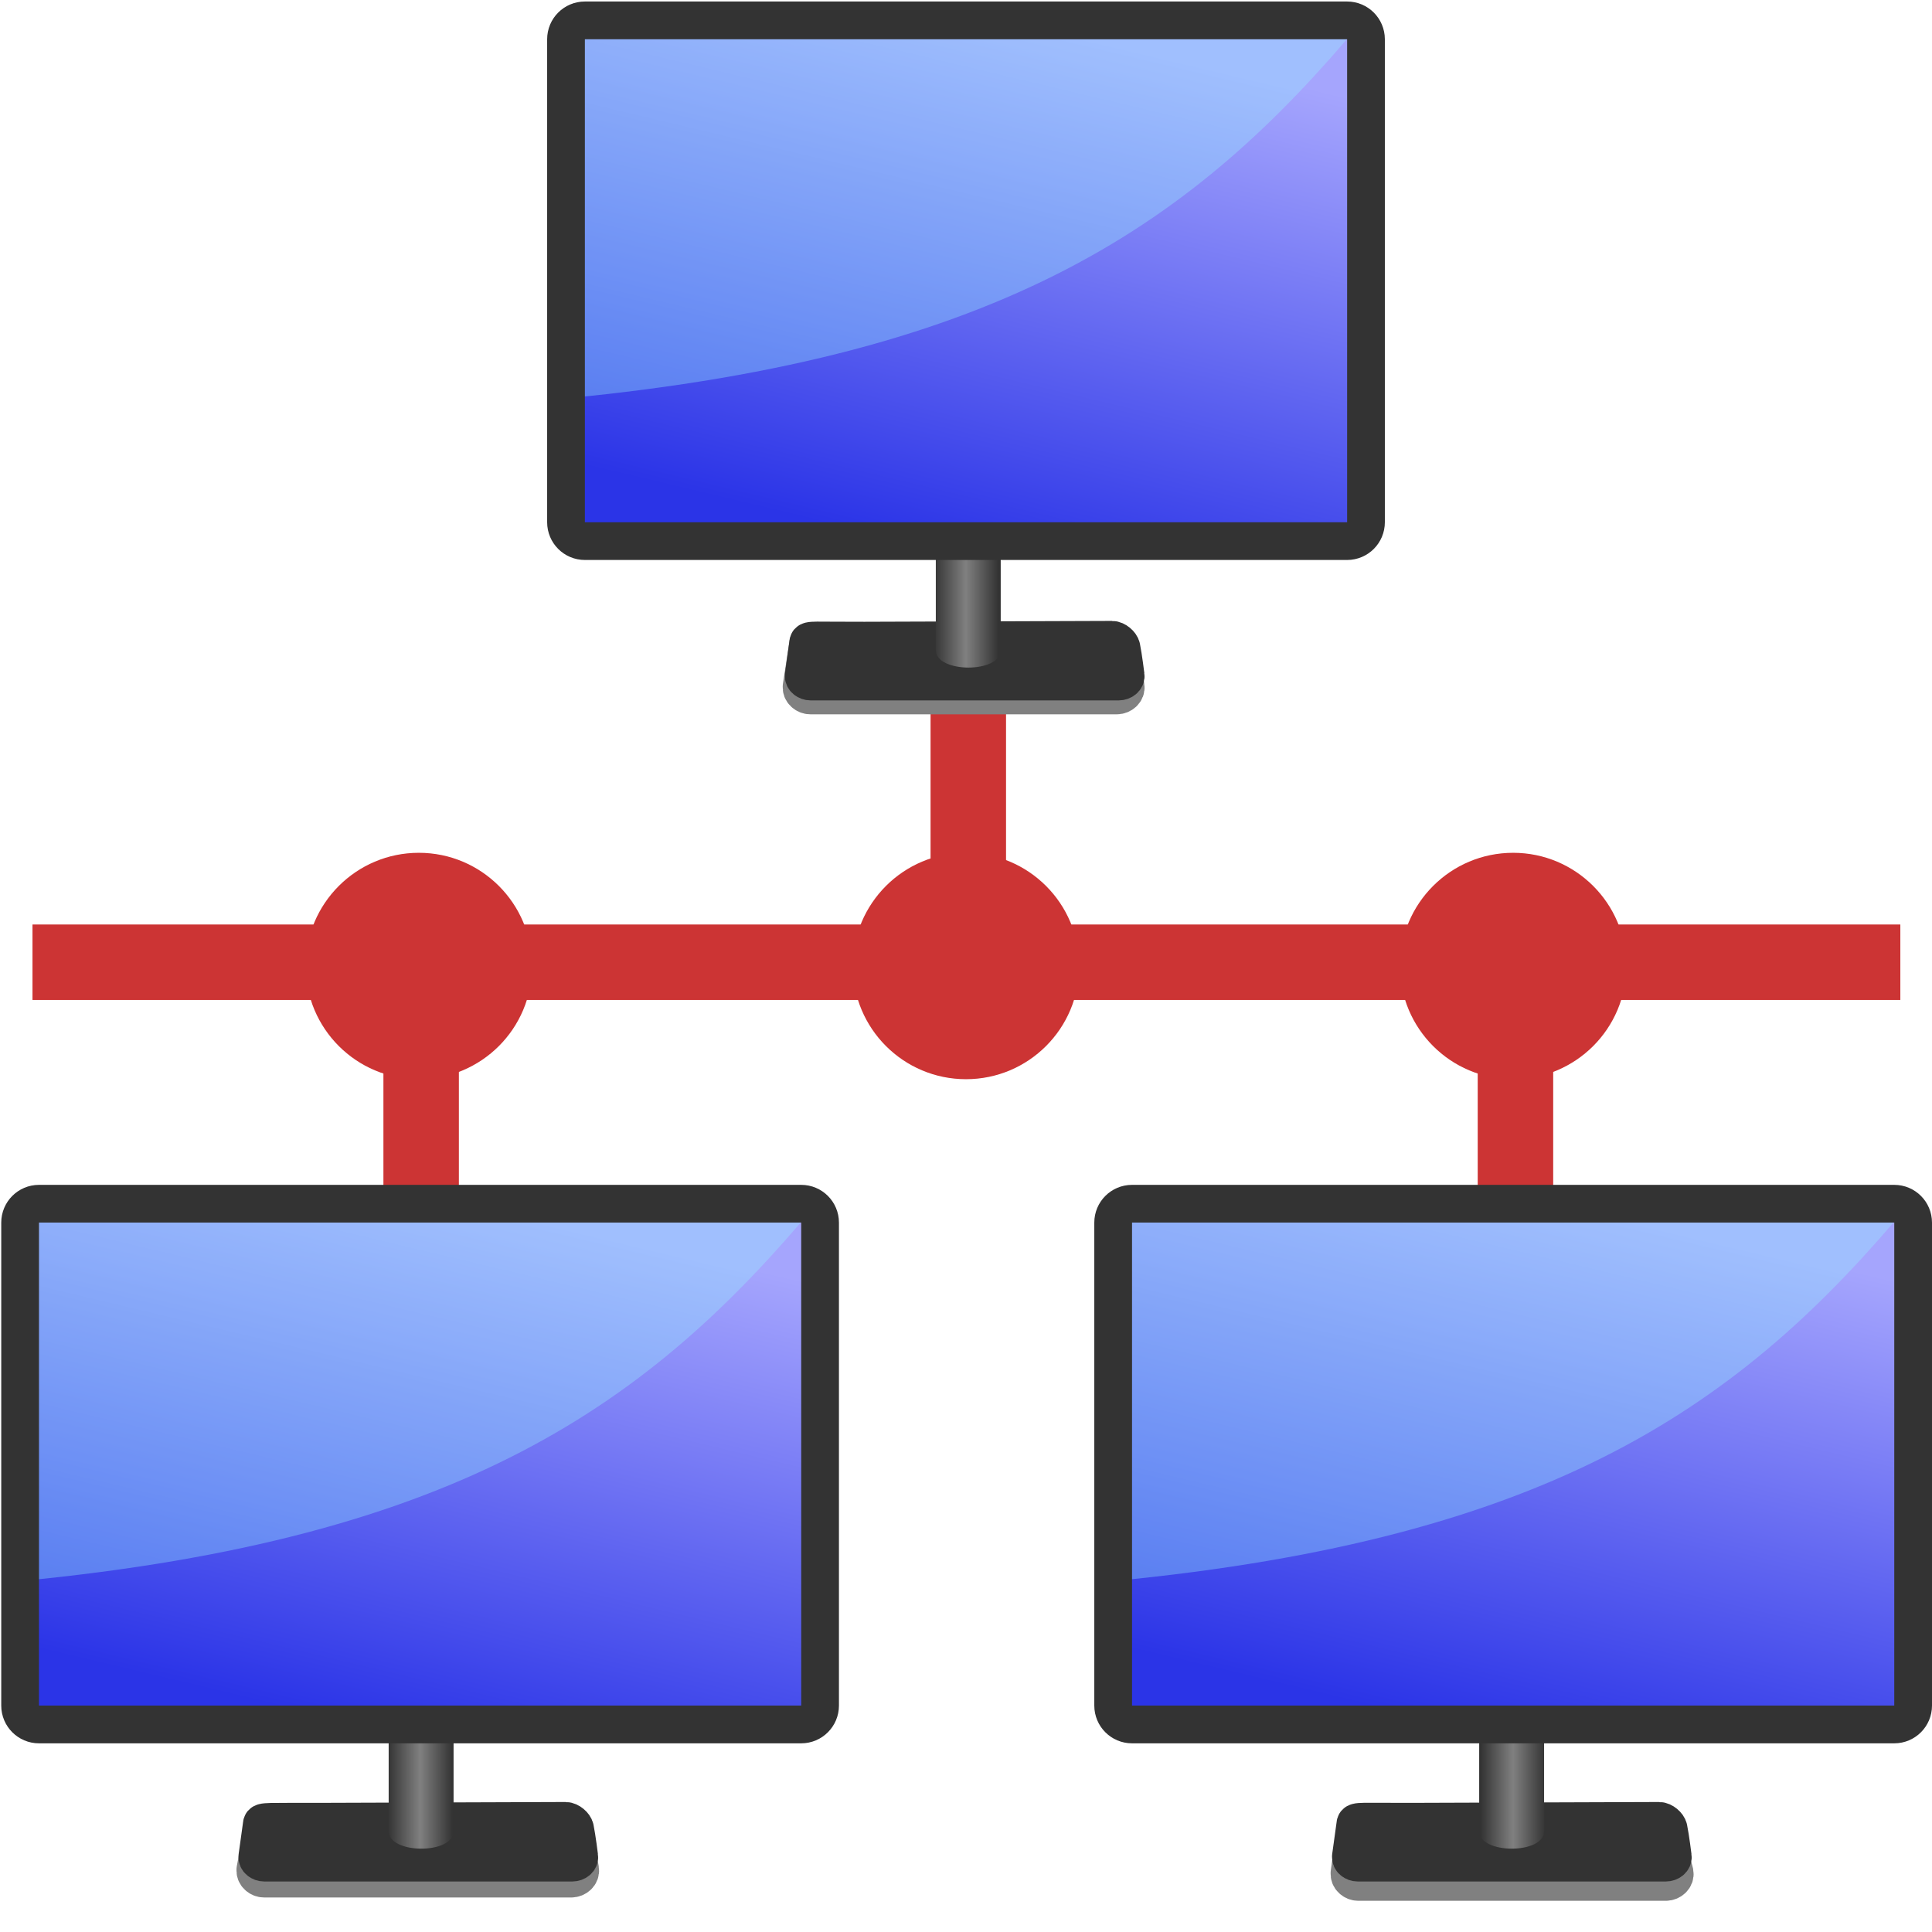
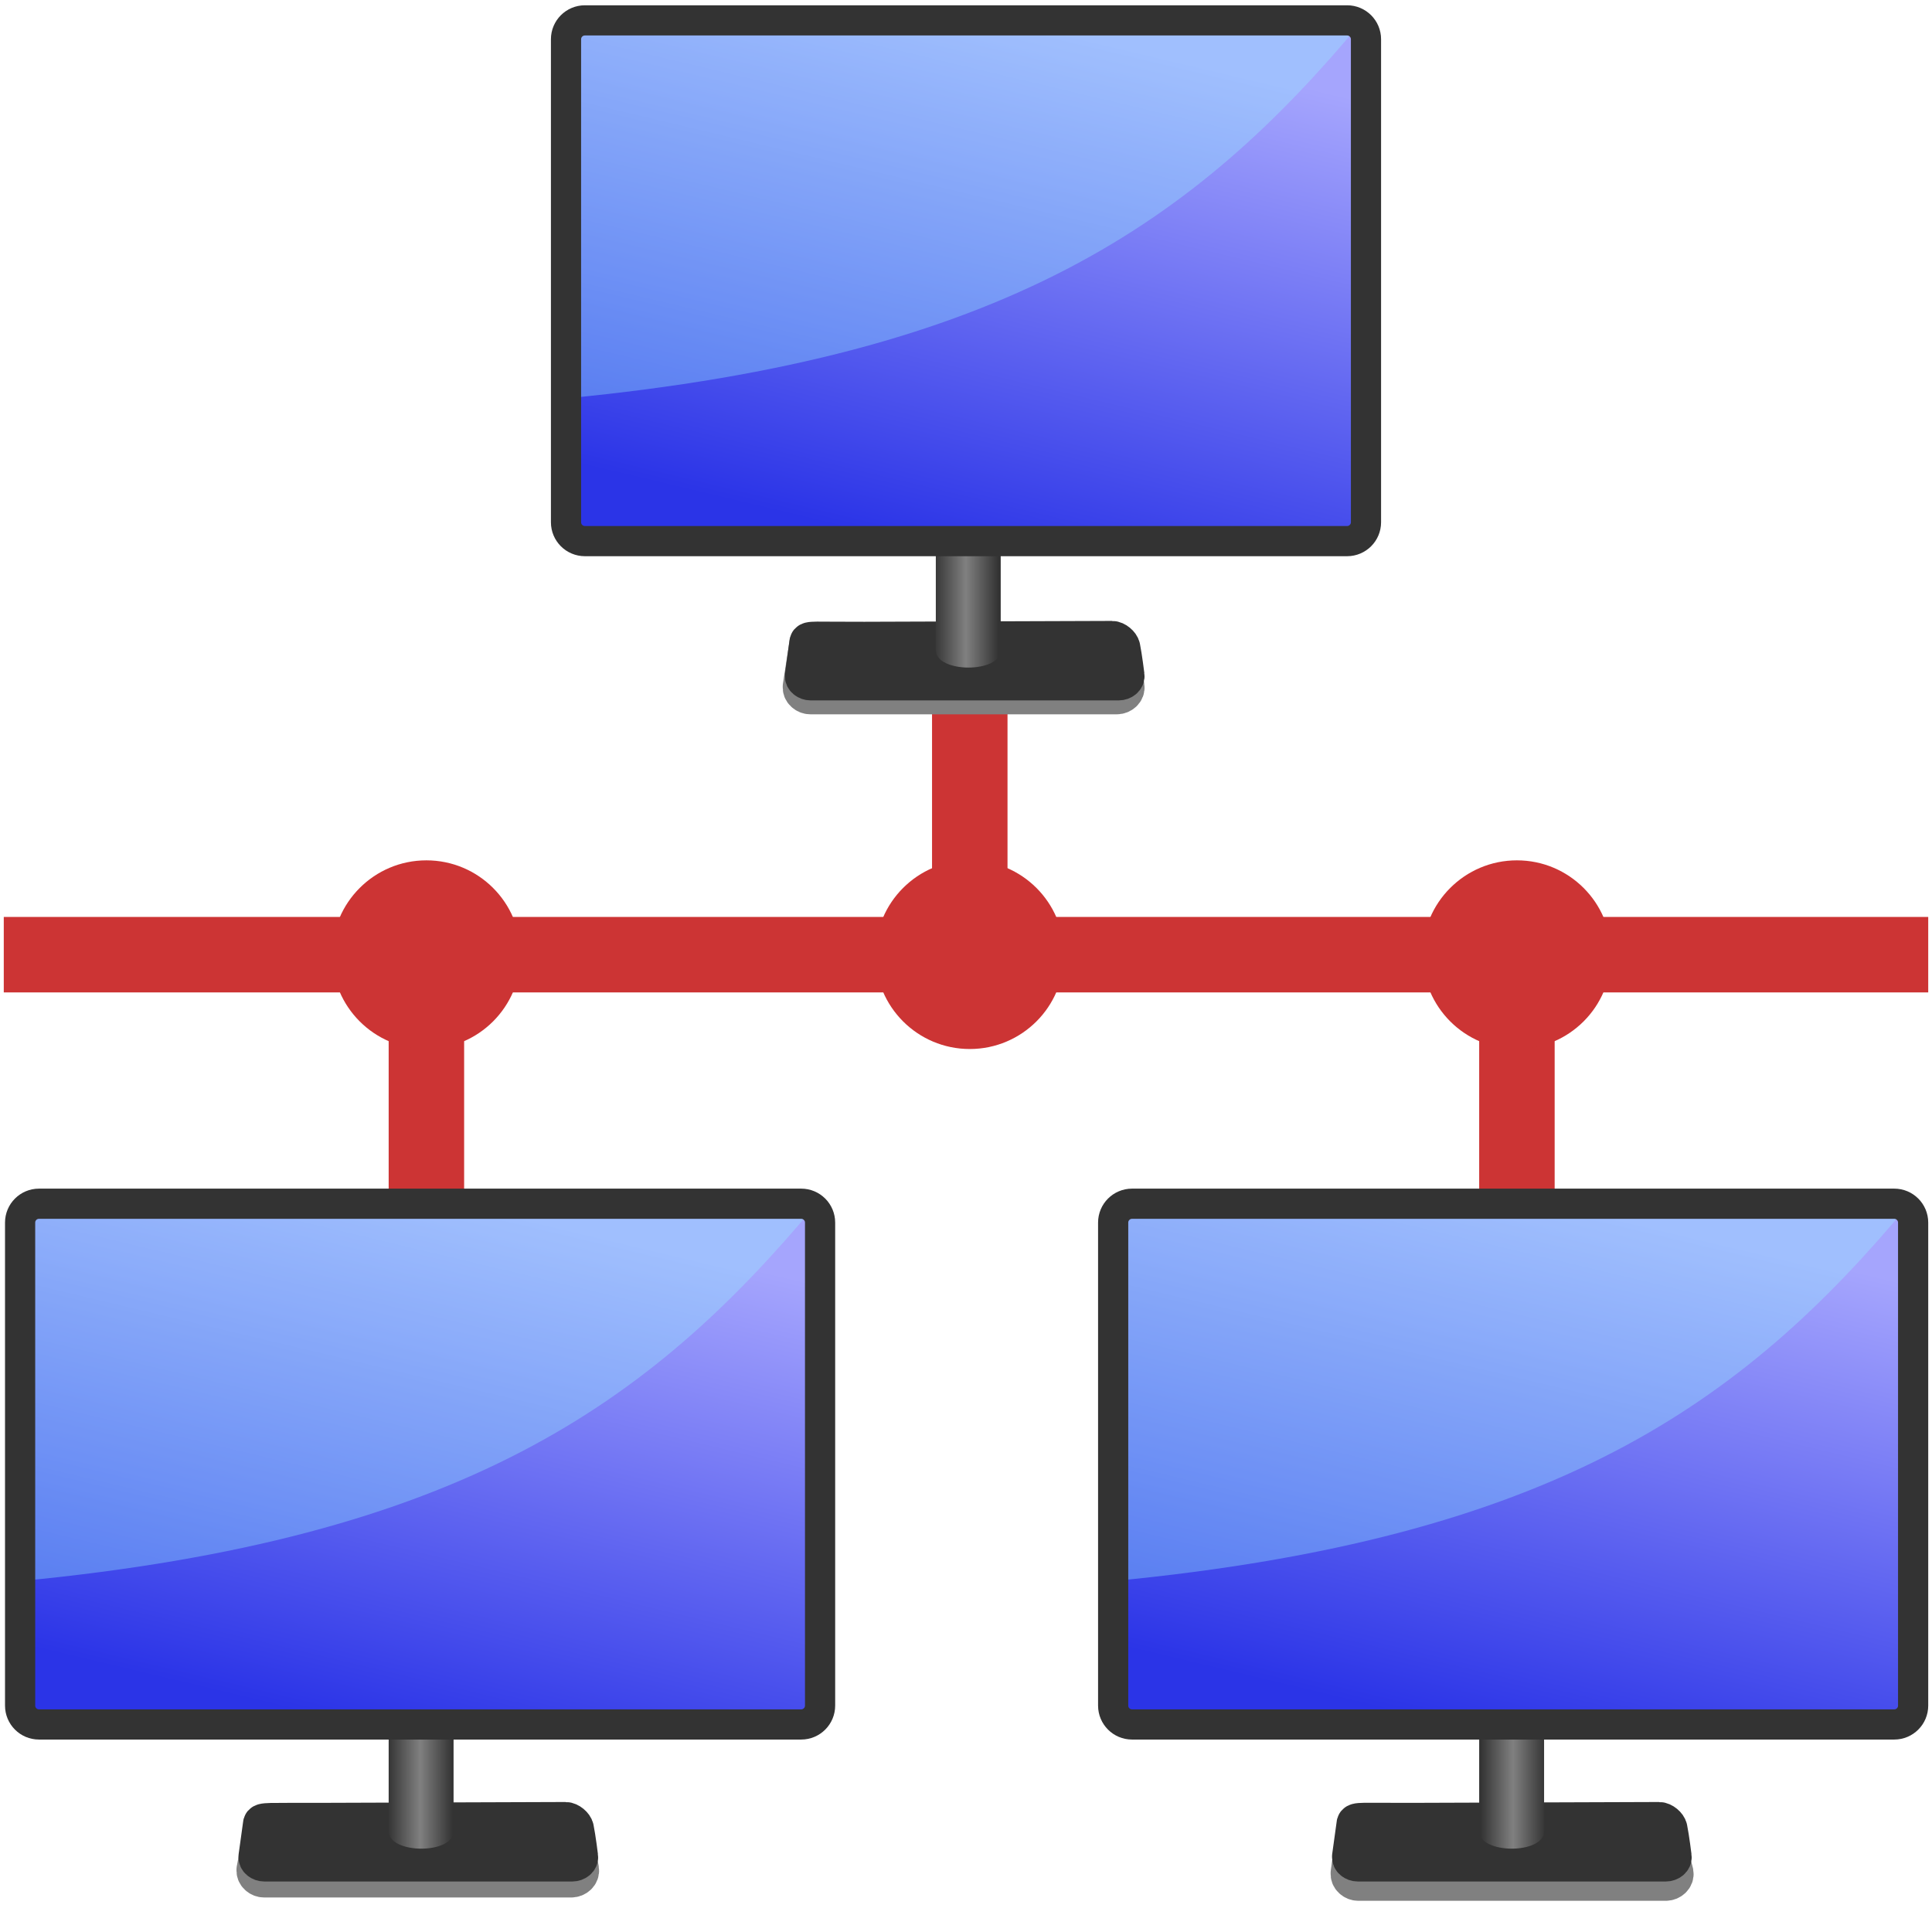
<svg xmlns="http://www.w3.org/2000/svg" width="512" height="512" version="1.1" viewBox="0 0 512 512">
  <defs>
    <linearGradient id="a" x1="236" x2="277" y1="409" y2="409" gradientTransform="matrix(.421 0 0 .419 148 -7.55)" gradientUnits="userSpaceOnUse">
      <stop style="stop-color:#333" offset="0" />
      <stop style="stop-color:#808080" offset=".5" />
      <stop style="stop-color:#333" offset="1" />
    </linearGradient>
    <linearGradient id="b" x1="219" x2="298" y1="383" y2="53" gradientTransform="matrix(.421 0 0 .419 148 -16.6)" gradientUnits="userSpaceOnUse">
      <stop style="stop-color:#2b34e7" offset="0" />
      <stop style="stop-color:#a5a5fd" offset="1" />
    </linearGradient>
    <linearGradient id="c" x1="236" x2="277" y1="409" y2="409" gradientTransform="matrix(.421 0 0 .419 293 306)" gradientUnits="userSpaceOnUse">
      <stop style="stop-color:#333" offset="0" />
      <stop style="stop-color:#808080" offset=".5" />
      <stop style="stop-color:#333" offset="1" />
    </linearGradient>
    <linearGradient id="d" x1="219" x2="298" y1="383" y2="53" gradientTransform="matrix(.421 0 0 .419 293 297)" gradientUnits="userSpaceOnUse">
      <stop style="stop-color:#2b34e7" offset="0" />
      <stop style="stop-color:#a5a5fd" offset="1" />
    </linearGradient>
    <linearGradient id="e" x1="236" x2="277" y1="409" y2="409" gradientTransform="matrix(.421 0 0 .419 3.35 306)" gradientUnits="userSpaceOnUse">
      <stop style="stop-color:#333" offset="0" />
      <stop style="stop-color:#808080" offset=".5" />
      <stop style="stop-color:#333" offset="1" />
    </linearGradient>
    <linearGradient id="f" x1="219" x2="298" y1="383" y2="53" gradientTransform="matrix(.421 0 0 .419 3.35 297)" gradientUnits="userSpaceOnUse">
      <stop style="stop-color:#2b34e7" offset="0" />
      <stop style="stop-color:#a5a5fd" offset="1" />
    </linearGradient>
  </defs>
-   <path d="m8.61 255h103v70.3-70.3h392-102v70.3-70.3h-145v-69.1" style="fill:none;stroke-width:20;stroke:#cc3434" />
-   <circle cx="256" cy="256" r="30" fill="#cc3434" />
-   <circle cx="111" cy="256" r="30" fill="#cc3434" />
-   <circle cx="401" cy="256" r="30" fill="#cc3434" />
+   <path d="m257 253h254-109v76.9m-145-151v74.1h-256 112v76.9" style="fill:none;stroke-width:20;stroke:#cc3434" />
+   <circle cx="257" cy="253" r="25" fill="#cc3434" />
+   <circle cx="113" cy="253" r="25" fill="#cc3434" />
+   <circle cx="402" cy="253" r="25" fill="#cc3434" />
  <path d="m214 175-1.07 6.97c-0.138 1 0.825 1.83 1.84 1.83h81.2c1.01 0 2.02-0.837 1.84-1.83l-1.5-7.33z" style="fill:#808080;stroke-width:11;stroke:#808080" />
  <path d="m213 179c-0.127 0.888 0.829 1.62 1.85 1.62h81.6c1.02 0 2.02-0.737 1.85-1.62 0 0-0.614-4.98-1.12-7.45-0.178-0.879-1.47-2-2.49-2-26 0.089-52.2 0.188-65.6 0.226s-14.9-0.331-14.9 0.537z" style="fill:#333;stroke-width:10;stroke:#333" />
  <path d="m248 144h17.2v28.3c0 6.2-17.2 6.11-17.2 0z" fill="url(#a)" />
  <path d="m150 5.61h211v138h-211z" fill="url(#b)" />
  <path d="m150 5.57h211c-44.2 53.2-94.3 88.8-211 100z" style="fill-opacity:.35;fill:#97f0ff" />
-   <rect x="150" y="5.4" width="212" height="138" rx="5" ry="5" style="fill:none;stroke-width:10;stroke:#333" />
+   <rect x="150" y="5.4" width="212" height="138" rx="5" ry="5" style="fill:none;stroke-width:8;stroke:#333" />
  <path d="m359 490-0.871 6.4c-0.138 1 0.825 1.83 1.84 1.83h81.5c1.01 0 2.02-0.837 1.84-1.83l-1.61-6.3z" style="fill:#808080;stroke-width:11;stroke:#808080" />
  <path d="m358 492c-0.127 0.888 0.829 1.62 1.85 1.62h81.6c1.02 0 2.02-0.737 1.85-1.62 0 0-0.614-4.98-1.12-7.45-0.178-0.879-1.47-2-2.49-2-26 0.089-52.2 0.188-65.6 0.226s-14.9-0.299-14.9 0.628z" style="fill:#333;stroke-width:10;stroke:#333" />
  <path d="m392 457h17.2v28.3c0 6.2-17.2 6.11-17.2 0z" fill="url(#c)" />
  <path d="m295 319h211v138h-211z" fill="url(#d)" />
  <path d="m295 319h211c-44.2 53.2-94.3 88.8-211 100z" style="fill-opacity:.35;fill:#97f0ff" />
-   <rect x="295" y="319" width="212" height="138" rx="5" ry="5" style="fill:none;stroke-width:10;stroke:#333" />
+   <rect x="295" y="319" width="212" height="138" rx="5" ry="5" style="fill:none;stroke-width:8;stroke:#333" />
  <path d="m69.6 488-1.43 7.52c-0.138 1 0.825 1.83 1.84 1.83h81.4c1.01 0 2.02-0.837 1.84-1.83l-0.742-4.25z" style="fill:#808080;stroke-width:11;stroke:#808080" />
  <path d="m68.2 492c-0.127 0.888 0.829 1.62 1.85 1.62h81.6c1.02 0 2.02-0.737 1.85-1.62 0 0-0.614-4.98-1.12-7.45-0.178-0.879-1.47-2-2.49-2-26 0.089-52.2 0.188-65.6 0.226s-14.9-0.177-14.9 0.639z" style="fill:#333;stroke-width:10;stroke:#333" />
  <path d="m103 457h17.2v28.3c0 6.2-17.2 6.11-17.2 0z" fill="url(#e)" />
  <path d="m5.26 319h211v138h-211z" fill="url(#f)" />
  <path d="m5.4 319h211c-44.2 53.2-94.3 88.8-211 100z" style="fill-opacity:.35;fill:#97f0ff" />
-   <rect x="5.33" y="319" width="212" height="138" rx="5" ry="5" style="fill:none;stroke-width:10;stroke:#333" />
+   <rect x="5.33" y="319" width="212" height="138" rx="5" ry="5" style="fill:none;stroke-width:8;stroke:#333" />
</svg>
